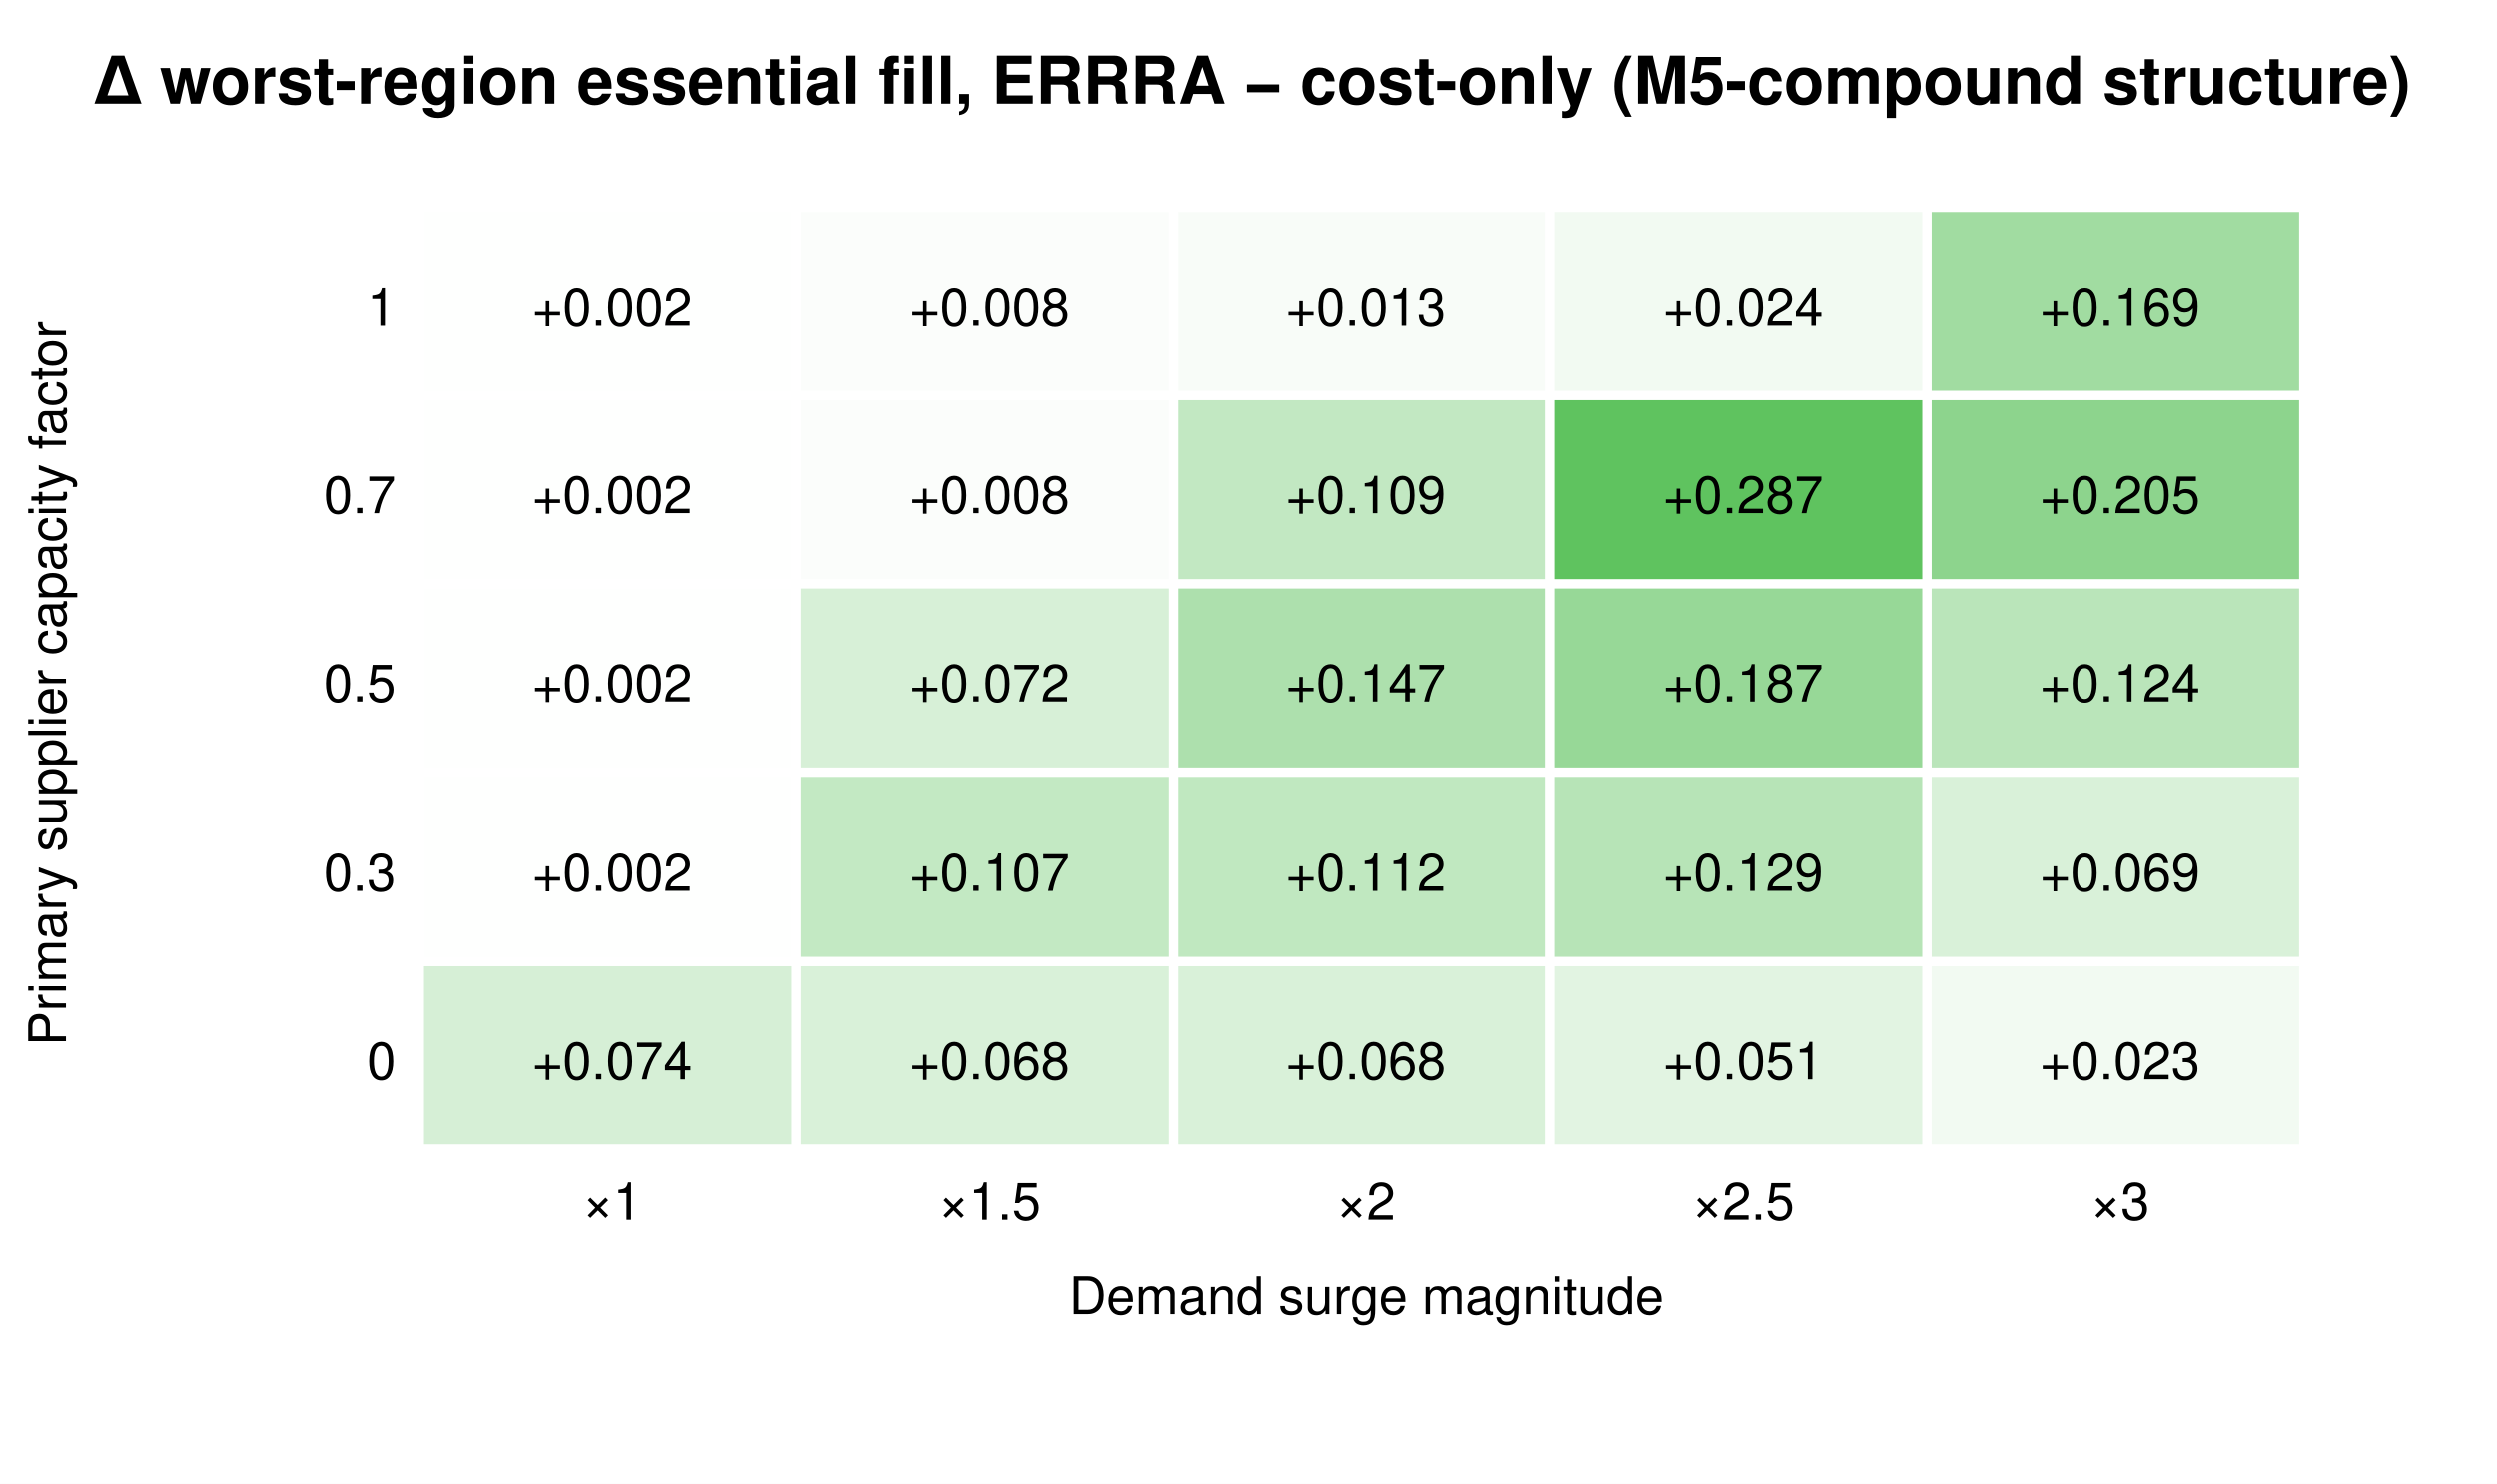
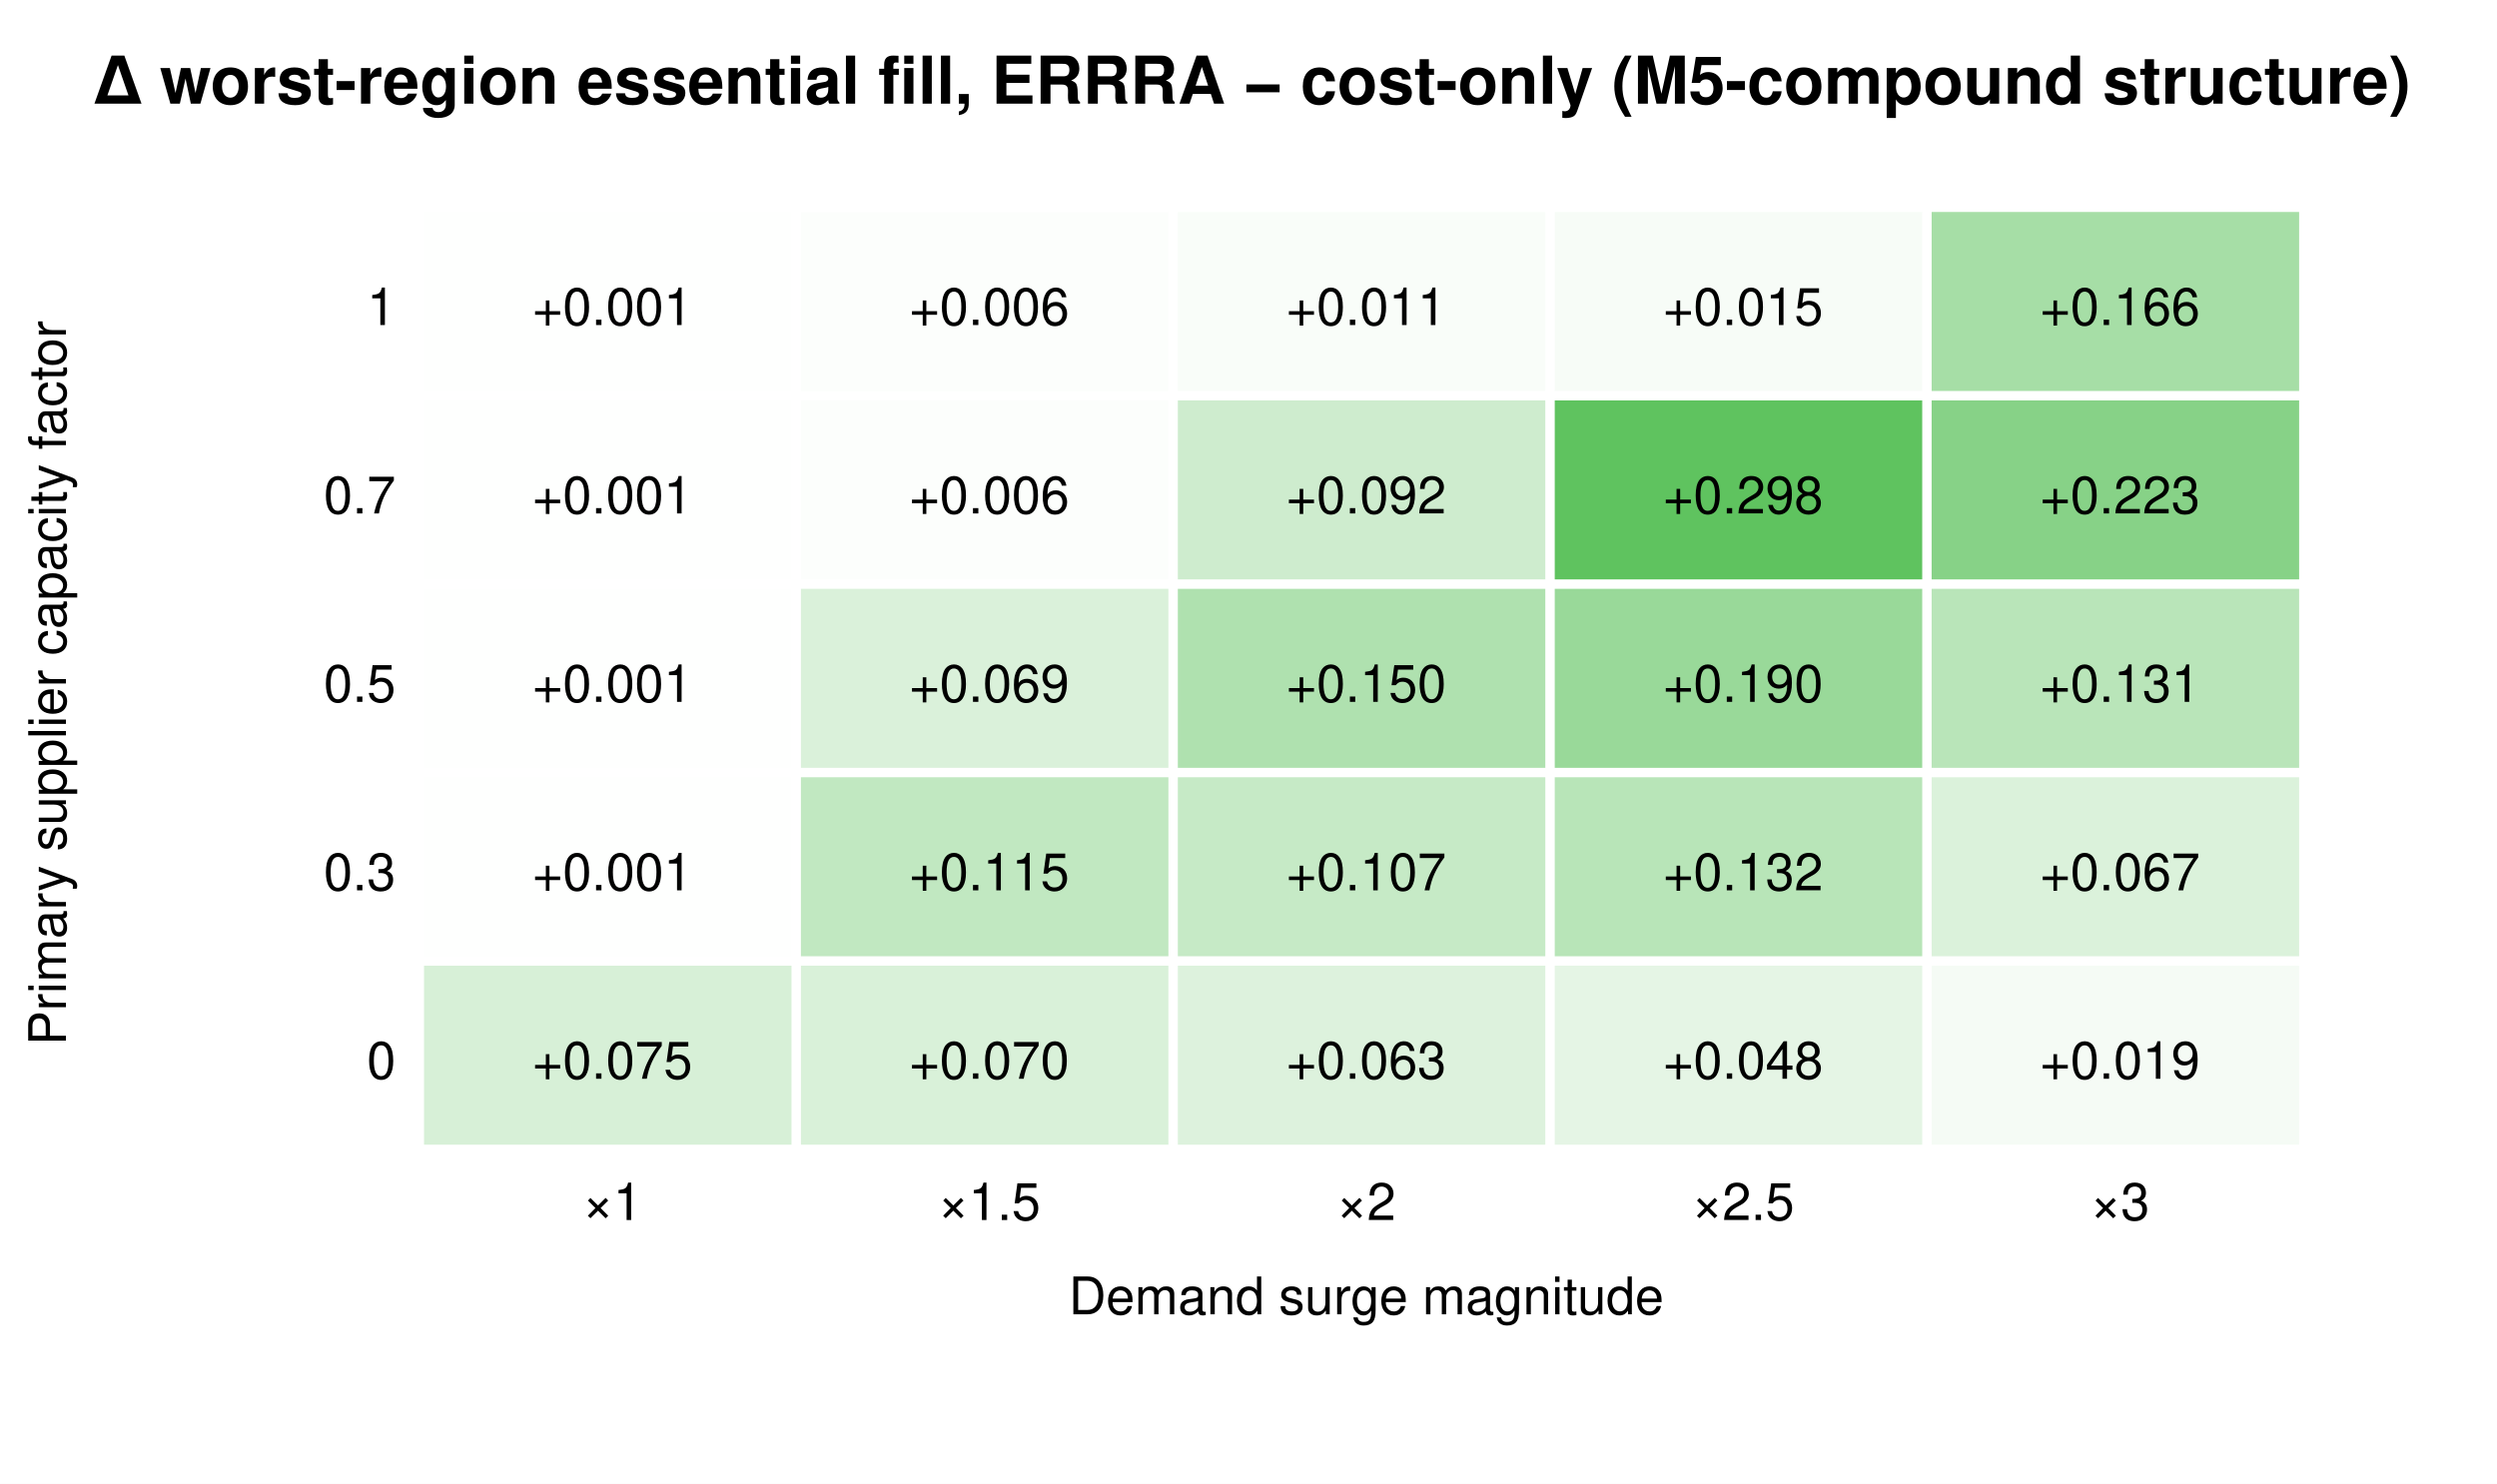
<svg xmlns="http://www.w3.org/2000/svg" width="530" height="315" viewBox="0 0 530 315" font-family="Helvetica, Arial, sans-serif" font-size="11">
  <rect width="100%" height="100%" fill="white" />
  <text x="20" y="22" font-size="14" font-weight="bold">Δ worst-region essential fill, ERRRA − cost-only (M5-compound structure)</text>
  <text x="84" y="69" text-anchor="end">1</text>
  <rect x="90" y="45" width="78" height="38" fill="rgb(254,255,254)" />
-   <text x="130" y="69" text-anchor="middle">+0.002</text>
-   <rect x="170" y="45" width="78" height="38" fill="rgb(251,253,251)" />
-   <text x="210" y="69" text-anchor="middle">+0.008</text>
-   <rect x="250" y="45" width="78" height="38" fill="rgb(248,252,248)" />
-   <text x="290" y="69" text-anchor="middle">+0.013</text>
-   <rect x="330" y="45" width="78" height="38" fill="rgb(242,250,242)" />
-   <text x="370" y="69" text-anchor="middle">+0.024</text>
-   <rect x="410" y="45" width="78" height="38" fill="rgb(161,220,161)" />
-   <text x="450" y="69" text-anchor="middle">+0.169</text>
+   <text x="130" y="69" text-anchor="middle">+0.001</text>
+   <rect x="170" y="45" width="78" height="38" fill="rgb(252,254,252)" />
+   <text x="210" y="69" text-anchor="middle">+0.006</text>
+   <rect x="250" y="45" width="78" height="38" fill="rgb(249,253,249)" />
+   <text x="290" y="69" text-anchor="middle">+0.011</text>
+   <rect x="330" y="45" width="78" height="38" fill="rgb(247,252,247)" />
+   <text x="370" y="69" text-anchor="middle">+0.015</text>
+   <rect x="410" y="45" width="78" height="38" fill="rgb(166,222,166)" />
+   <text x="450" y="69" text-anchor="middle">+0.166</text>
  <text x="84" y="109" text-anchor="end">0.7</text>
  <rect x="90" y="85" width="78" height="38" fill="rgb(254,255,254)" />
-   <text x="130" y="109" text-anchor="middle">+0.002</text>
-   <rect x="170" y="85" width="78" height="38" fill="rgb(251,253,251)" />
-   <text x="210" y="109" text-anchor="middle">+0.008</text>
-   <rect x="250" y="85" width="78" height="38" fill="rgb(194,232,194)" />
-   <text x="290" y="109" text-anchor="middle">+0.109</text>
+   <text x="130" y="109" text-anchor="middle">+0.001</text>
+   <rect x="170" y="85" width="78" height="38" fill="rgb(252,254,252)" />
+   <text x="210" y="109" text-anchor="middle">+0.006</text>
+   <rect x="250" y="85" width="78" height="38" fill="rgb(206,236,206)" />
+   <text x="290" y="109" text-anchor="middle">+0.092</text>
  <rect x="330" y="85" width="78" height="38" fill="rgb(95,195,95)" />
-   <text x="370" y="109" text-anchor="middle">+0.287</text>
-   <rect x="410" y="85" width="78" height="38" fill="rgb(141,212,141)" />
-   <text x="450" y="109" text-anchor="middle">+0.205</text>
+   <text x="370" y="109" text-anchor="middle">+0.298</text>
+   <rect x="410" y="85" width="78" height="38" fill="rgb(135,210,135)" />
+   <text x="450" y="109" text-anchor="middle">+0.223</text>
  <text x="84" y="149" text-anchor="end">0.5</text>
  <rect x="90" y="125" width="78" height="38" fill="rgb(254,255,254)" />
-   <text x="130" y="149" text-anchor="middle">+0.002</text>
-   <rect x="170" y="125" width="78" height="38" fill="rgb(215,240,215)" />
-   <text x="210" y="149" text-anchor="middle">+0.072</text>
-   <rect x="250" y="125" width="78" height="38" fill="rgb(173,224,173)" />
-   <text x="290" y="149" text-anchor="middle">+0.147</text>
-   <rect x="330" y="125" width="78" height="38" fill="rgb(151,216,151)" />
-   <text x="370" y="149" text-anchor="middle">+0.187</text>
-   <rect x="410" y="125" width="78" height="38" fill="rgb(186,229,186)" />
-   <text x="450" y="149" text-anchor="middle">+0.124</text>
+   <text x="130" y="149" text-anchor="middle">+0.001</text>
+   <rect x="170" y="125" width="78" height="38" fill="rgb(218,241,218)" />
+   <text x="210" y="149" text-anchor="middle">+0.069</text>
+   <rect x="250" y="125" width="78" height="38" fill="rgb(175,225,175)" />
+   <text x="290" y="149" text-anchor="middle">+0.150</text>
+   <rect x="330" y="125" width="78" height="38" fill="rgb(153,217,153)" />
+   <text x="370" y="149" text-anchor="middle">+0.190</text>
+   <rect x="410" y="125" width="78" height="38" fill="rgb(185,229,185)" />
+   <text x="450" y="149" text-anchor="middle">+0.131</text>
  <text x="84" y="189" text-anchor="end">0.3</text>
  <rect x="90" y="165" width="78" height="38" fill="rgb(254,255,254)" />
-   <text x="130" y="189" text-anchor="middle">+0.002</text>
-   <rect x="170" y="165" width="78" height="38" fill="rgb(195,233,195)" />
-   <text x="210" y="189" text-anchor="middle">+0.107</text>
-   <rect x="250" y="165" width="78" height="38" fill="rgb(192,232,192)" />
-   <text x="290" y="189" text-anchor="middle">+0.112</text>
-   <rect x="330" y="165" width="78" height="38" fill="rgb(183,228,183)" />
-   <text x="370" y="189" text-anchor="middle">+0.129</text>
-   <rect x="410" y="165" width="78" height="38" fill="rgb(217,241,217)" />
-   <text x="450" y="189" text-anchor="middle">+0.069</text>
+   <text x="130" y="189" text-anchor="middle">+0.001</text>
+   <rect x="170" y="165" width="78" height="38" fill="rgb(193,232,193)" />
+   <text x="210" y="189" text-anchor="middle">+0.115</text>
+   <rect x="250" y="165" width="78" height="38" fill="rgb(198,234,198)" />
+   <text x="290" y="189" text-anchor="middle">+0.107</text>
+   <rect x="330" y="165" width="78" height="38" fill="rgb(184,229,184)" />
+   <text x="370" y="189" text-anchor="middle">+0.132</text>
+   <rect x="410" y="165" width="78" height="38" fill="rgb(219,242,219)" />
+   <text x="450" y="189" text-anchor="middle">+0.067</text>
  <text x="84" y="229" text-anchor="end">0</text>
-   <rect x="90" y="205" width="78" height="38" fill="rgb(214,239,214)" />
-   <text x="130" y="229" text-anchor="middle">+0.074</text>
+   <rect x="90" y="205" width="78" height="38" fill="rgb(215,240,215)" />
+   <text x="130" y="229" text-anchor="middle">+0.075</text>
  <rect x="170" y="205" width="78" height="38" fill="rgb(217,241,217)" />
-   <text x="210" y="229" text-anchor="middle">+0.068</text>
-   <rect x="250" y="205" width="78" height="38" fill="rgb(217,241,217)" />
-   <text x="290" y="229" text-anchor="middle">+0.068</text>
-   <rect x="330" y="205" width="78" height="38" fill="rgb(226,244,226)" />
-   <text x="370" y="229" text-anchor="middle">+0.051</text>
-   <rect x="410" y="205" width="78" height="38" fill="rgb(242,250,242)" />
-   <text x="450" y="229" text-anchor="middle">+0.023</text>
+   <text x="210" y="229" text-anchor="middle">+0.070</text>
+   <rect x="250" y="205" width="78" height="38" fill="rgb(221,242,221)" />
+   <text x="290" y="229" text-anchor="middle">+0.063</text>
+   <rect x="330" y="205" width="78" height="38" fill="rgb(229,245,229)" />
+   <text x="370" y="229" text-anchor="middle">+0.048</text>
+   <rect x="410" y="205" width="78" height="38" fill="rgb(245,251,245)" />
+   <text x="450" y="229" text-anchor="middle">+0.019</text>
  <text x="130" y="259" text-anchor="middle">×1</text>
  <text x="210" y="259" text-anchor="middle">×1.5</text>
  <text x="290" y="259" text-anchor="middle">×2</text>
  <text x="370" y="259" text-anchor="middle">×2.5</text>
  <text x="450" y="259" text-anchor="middle">×3</text>
  <text x="290" y="279" text-anchor="middle">Demand surge magnitude</text>
  <text transform="translate(14,145) rotate(-90)" text-anchor="middle">Primary supplier capacity factor</text>
</svg>
